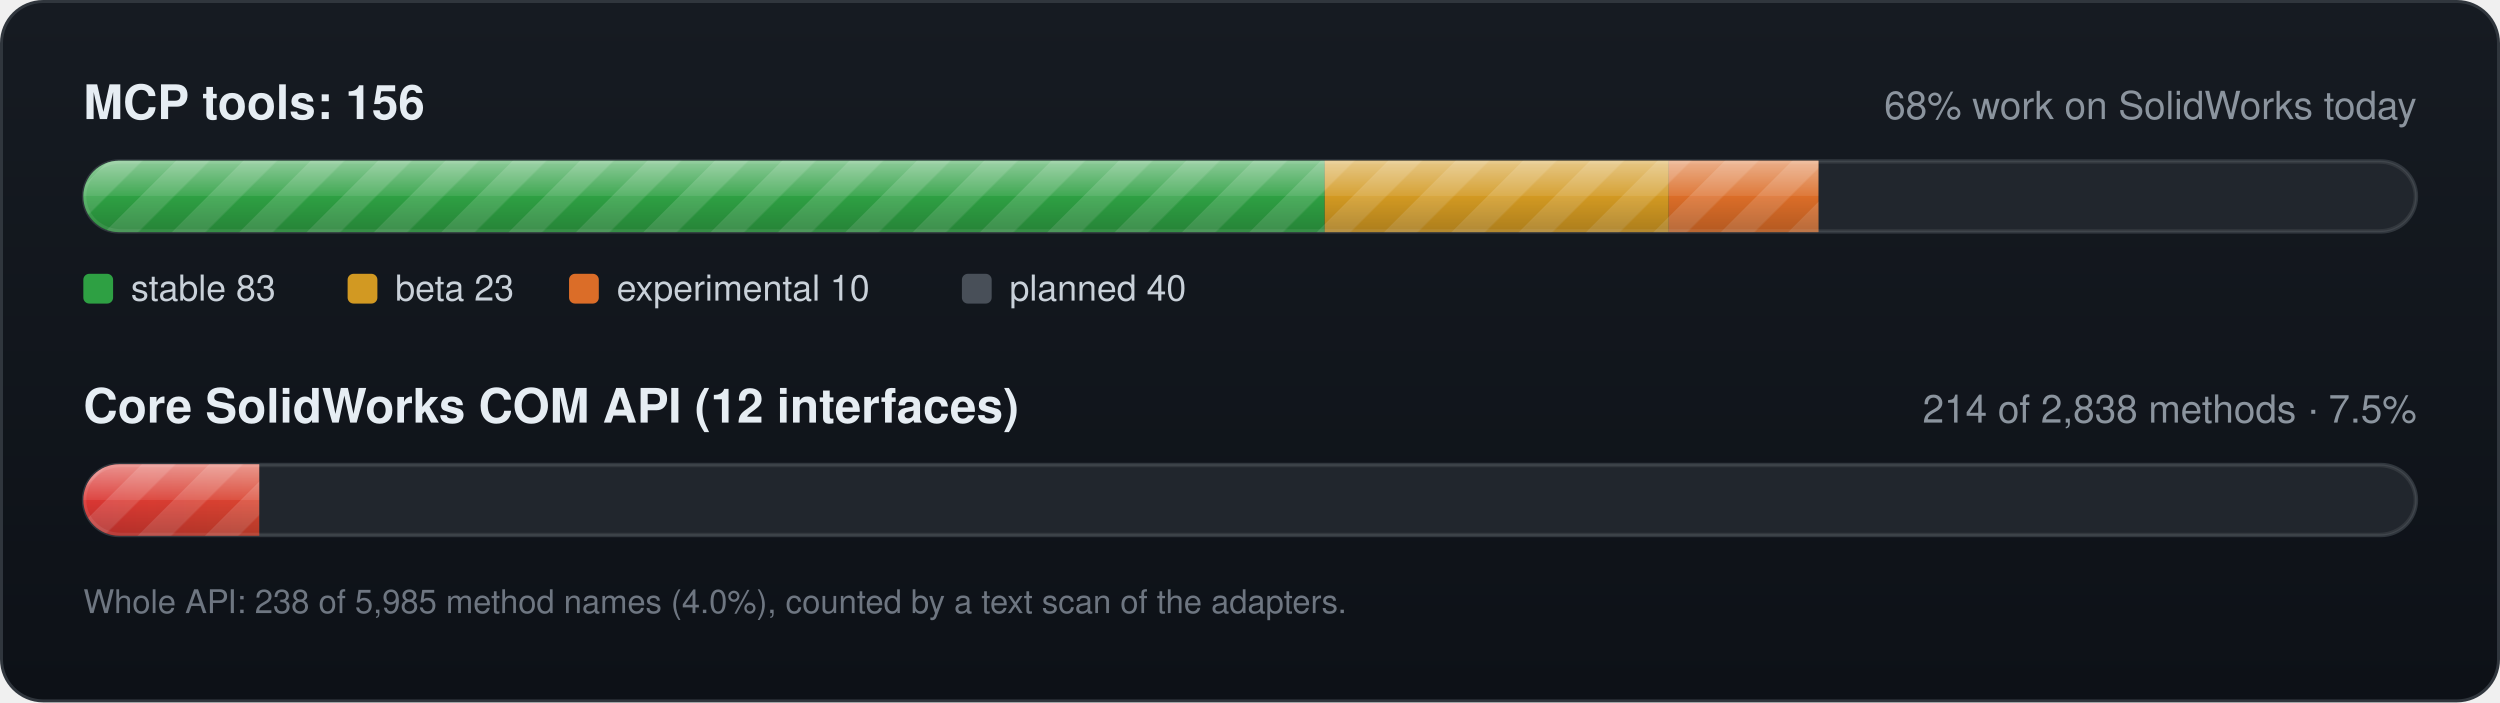
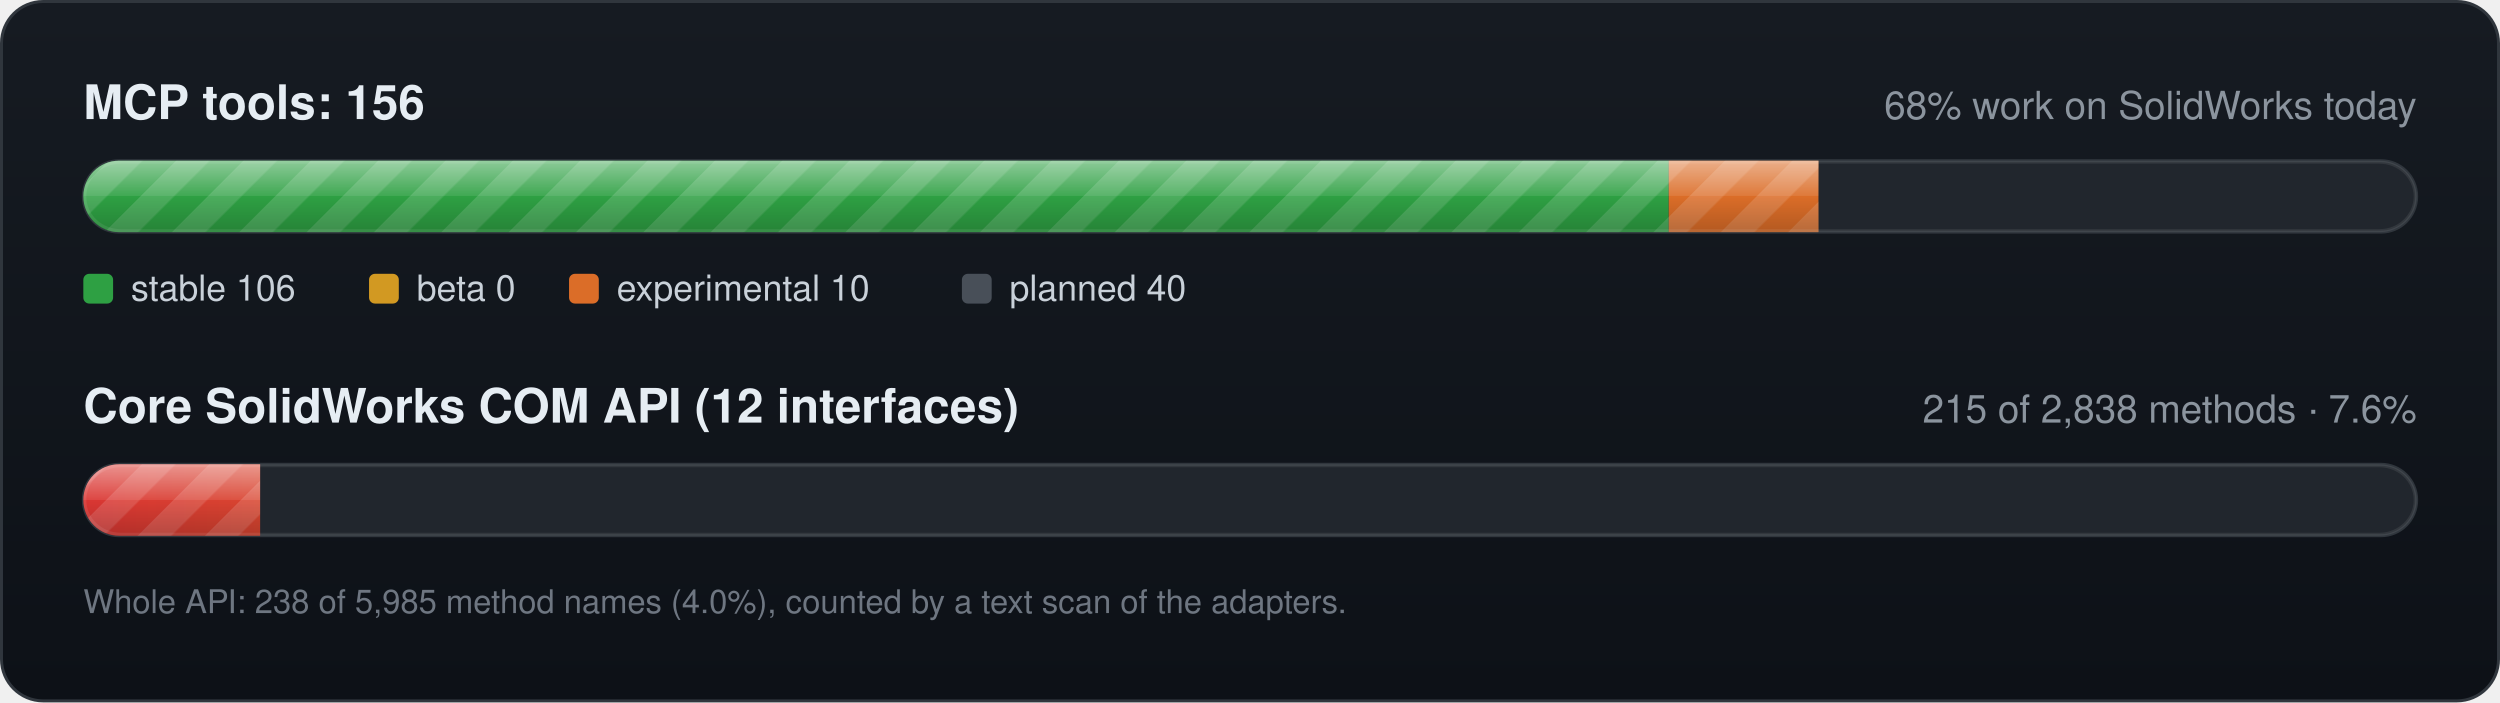
<svg xmlns="http://www.w3.org/2000/svg" width="840" height="236" viewBox="0 0 840 236" role="img" aria-label="Project progress">
  <defs>
    <linearGradient id="panel" x1="0" y1="0" x2="0" y2="1">
      <stop offset="0" stop-color="#161b22" />
      <stop offset="1" stop-color="#0d1117" />
    </linearGradient>
    <linearGradient id="gloss" x1="0" y1="0" x2="0" y2="1">
      <stop offset="0" stop-color="#fff" stop-opacity=".45" />
      <stop offset=".5" stop-color="#fff" stop-opacity=".08" />
      <stop offset=".5" stop-color="#000" stop-opacity="0" />
      <stop offset="1" stop-color="#000" stop-opacity=".18" />
    </linearGradient>
    <linearGradient id="heat" gradientUnits="userSpaceOnUse" x1="28" y1="0" x2="812" y2="0">
      <stop offset="0" stop-color="#da3633" />
      <stop offset=".5" stop-color="#d29922" />
      <stop offset="1" stop-color="#2ea043" />
    </linearGradient>
    <pattern id="stripes" width="16" height="16" patternUnits="userSpaceOnUse" patternTransform="rotate(45)">
      <rect width="8" height="16" fill="#fff" fill-opacity=".14" />
      <animateTransform attributeName="patternTransform" type="translate" additive="sum" from="0 0" to="16 0" dur="1.6s" repeatCount="indefinite" />
    </pattern>
    <clipPath id="track-tools">
      <rect x="28" y="54" width="784" height="24" rx="12.0" />
    </clipPath>
    <clipPath id="track-com">
      <rect x="28" y="156" width="784" height="24" rx="12.0" />
    </clipPath>
  </defs>
  <rect x=".5" y=".5" width="839" height="235" rx="14" fill="url(#panel)" stroke="#30363d" />
  <text x="28" y="40" font-family="-apple-system,'Segoe UI',Helvetica,Arial,sans-serif" font-size="16" fill="#e6edf3" font-weight="600" text-anchor="start">MCP tools: 156</text>
  <text x="812" y="40" font-family="-apple-system,'Segoe UI',Helvetica,Arial,sans-serif" font-size="13" fill="#8b949e" font-weight="400" text-anchor="end">68% work on SolidWorks today</text>
  <rect x="28" y="54" width="784" height="24" rx="12.0" fill="#21262d" stroke="#30363d" />
  <g clip-path="url(#track-tools)">
-     <rect x="28.0" y="54" width="417.1" height="24" fill="#2ea043" />
-     <rect x="445.1" y="54" width="115.6" height="24" fill="#d29922" />
+     <rect x="28.0" y="54" width="532.7" height="24" fill="#2ea043" />
+     <rect x="560.7" y="54" width="0.0" height="24" fill="#d29922" />
    <rect x="560.7" y="54" width="50.3" height="24" fill="#db6d28" />
    <rect x="28" y="54" width="583.0" height="24" fill="url(#stripes)" />
    <rect x="28" y="54" width="583.0" height="24" fill="url(#gloss)" />
  </g>
  <rect x="28.5" y="54.5" width="783" height="23" rx="12.0" fill="none" stroke="#fff" stroke-opacity=".08" />
  <rect x="28" y="92" width="10" height="10" rx="2" fill="#2ea043" />
-   <text x="44" y="101" font-family="-apple-system,'Segoe UI',Helvetica,Arial,sans-serif" font-size="12" fill="#c9d1d9" font-weight="400" text-anchor="start">stable 83</text>
-   <rect x="116.8" y="92" width="10" height="10" rx="2" fill="#d29922" />
-   <text x="132.8" y="101" font-family="-apple-system,'Segoe UI',Helvetica,Arial,sans-serif" font-size="12" fill="#c9d1d9" font-weight="400" text-anchor="start">beta 23</text>
+   <text x="44" y="101" font-family="-apple-system,'Segoe UI',Helvetica,Arial,sans-serif" font-size="12" fill="#c9d1d9" font-weight="400" text-anchor="start">stable 106</text>
+   <rect x="124" y="92" width="10" height="10" rx="2" fill="#d29922" />
+   <text x="140" y="101" font-family="-apple-system,'Segoe UI',Helvetica,Arial,sans-serif" font-size="12" fill="#c9d1d9" font-weight="400" text-anchor="start">beta 0</text>
  <rect x="191.2" y="92" width="10" height="10" rx="2" fill="#db6d28" />
  <text x="207.2" y="101" font-family="-apple-system,'Segoe UI',Helvetica,Arial,sans-serif" font-size="12" fill="#c9d1d9" font-weight="400" text-anchor="start">experimental 10</text>
  <rect x="323.2" y="92" width="10" height="10" rx="2" fill="#484f58" />
  <text x="339.2" y="101" font-family="-apple-system,'Segoe UI',Helvetica,Arial,sans-serif" font-size="12" fill="#c9d1d9" font-weight="400" text-anchor="start">planned 40</text>
  <text x="28" y="142" font-family="-apple-system,'Segoe UI',Helvetica,Arial,sans-serif" font-size="16" fill="#e6edf3" font-weight="600" text-anchor="start">Core SolidWorks COM API (12 interfaces)</text>
-   <text x="812" y="142" font-family="-apple-system,'Segoe UI',Helvetica,Arial,sans-serif" font-size="13" fill="#8b949e" font-weight="400" text-anchor="end">214 of 2,838 methods · 7.5%</text>
+   <text x="812" y="142" font-family="-apple-system,'Segoe UI',Helvetica,Arial,sans-serif" font-size="13" fill="#8b949e" font-weight="400" text-anchor="end">215 of 2,838 methods · 7.6%</text>
  <rect x="28" y="156" width="784" height="24" rx="12.0" fill="#21262d" stroke="#30363d" />
  <g clip-path="url(#track-com)">
-     <rect x="28.0" y="156" width="59.1" height="24" fill="url(#heat)" />
-     <rect x="28" y="156" width="59.1" height="24" fill="url(#stripes)" />
-     <rect x="28" y="156" width="59.1" height="24" fill="url(#gloss)" />
+     <rect x="28.0" y="156" width="59.4" height="24" fill="url(#heat)" />
+     <rect x="28" y="156" width="59.4" height="24" fill="url(#stripes)" />
+     <rect x="28" y="156" width="59.4" height="24" fill="url(#gloss)" />
  </g>
  <rect x="28.5" y="156.5" width="783" height="23" rx="12.0" fill="none" stroke="#fff" stroke-opacity=".08" />
  <text x="28" y="206" font-family="-apple-system,'Segoe UI',Helvetica,Arial,sans-serif" font-size="11" fill="#6e7681" font-weight="400" text-anchor="start">Whole API: 238 of 5,985 method names (4.0%), counted by a text scan of the adapters.</text>
</svg>
